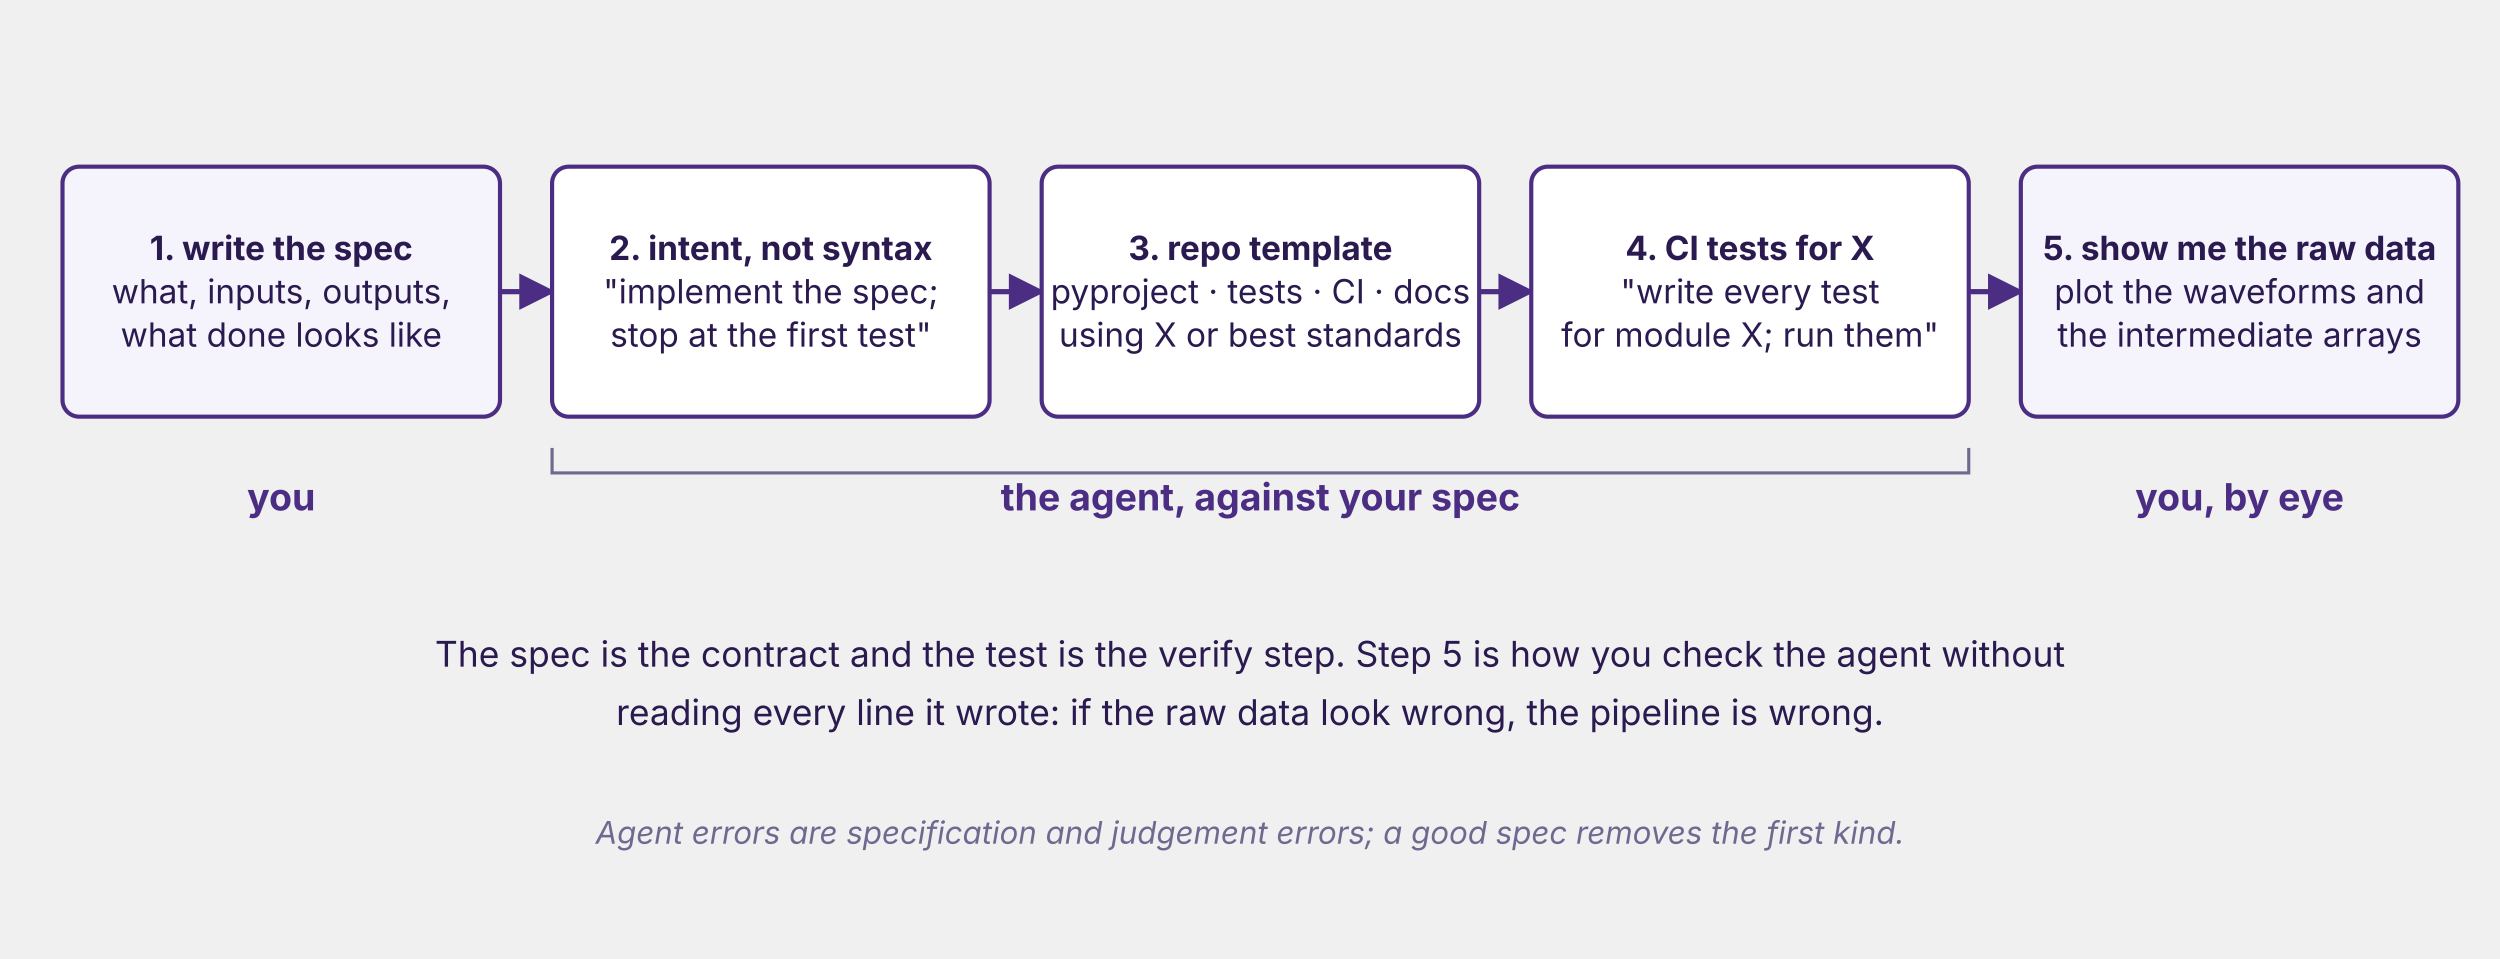
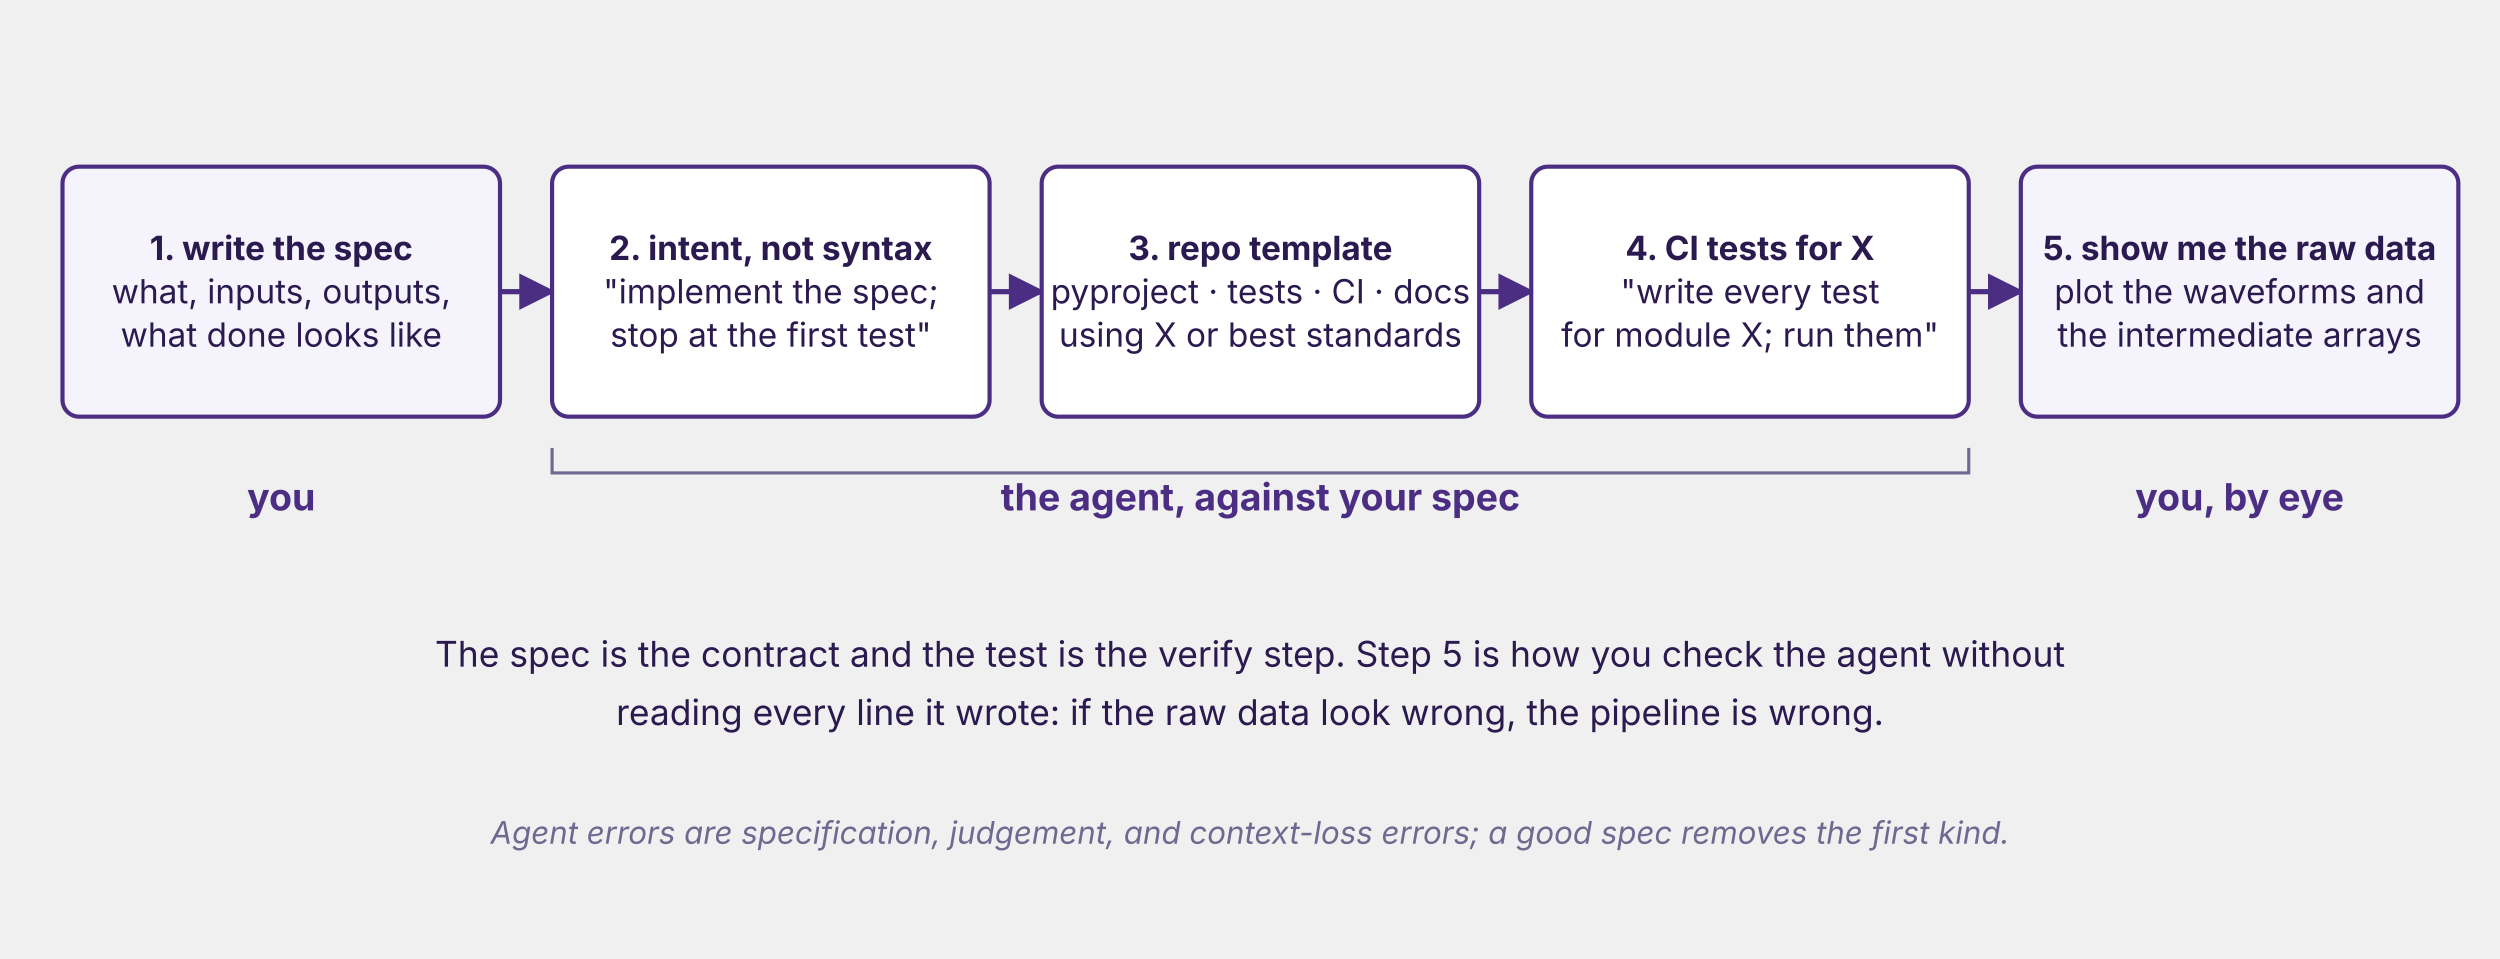
<svg xmlns="http://www.w3.org/2000/svg" viewBox="0 0 1200 460" width="1200" height="460" font-family="Inter, Helvetica, Arial, sans-serif" font-size="22">
  <defs>
    <marker id="a-purple" viewBox="0 0 10 10" refX="9" refY="5" markerWidth="7" markerHeight="7" orient="auto-start-reverse">
      <path d="M 0 0 L 10 5 L 0 10 z" fill="#4b2e83" />
    </marker>
    <marker id="a-red" viewBox="0 0 10 10" refX="9" refY="5" markerWidth="7" markerHeight="7" orient="auto-start-reverse">
      <path d="M 0 0 L 10 5 L 0 10 z" fill="#b3402a" />
    </marker>
    <marker id="a-amber" viewBox="0 0 10 10" refX="9" refY="5" markerWidth="7" markerHeight="7" orient="auto-start-reverse">
      <path d="M 0 0 L 10 5 L 0 10 z" fill="#c77d00" />
    </marker>
    <marker id="a-stone" viewBox="0 0 10 10" refX="9" refY="5" markerWidth="7" markerHeight="7" orient="auto-start-reverse">
      <path d="M 0 0 L 10 5 L 0 10 z" fill="#6f6890" />
    </marker>
  </defs>
  <rect x="30" y="80" width="210" height="120" rx="8" fill="#f5f3fb" stroke="#4b2e83" stroke-width="2" />
  <text x="135.0" y="124.8" text-anchor="middle" font-size="16" fill="#2a1a4f" font-weight="700">1. write the spec</text>
  <text x="135.0" y="145.6" text-anchor="middle" font-size="16" fill="#2a1a4f">what, inputs, outputs,</text>
  <text x="135.0" y="166.4" text-anchor="middle" font-size="16" fill="#2a1a4f">what done looks like</text>
  <line x1="240" y1="140" x2="265" y2="140" stroke="#4b2e83" stroke-width="2.5" marker-end="url(#a-purple)" />
  <rect x="265" y="80" width="210" height="120" rx="8" fill="#fff" stroke="#4b2e83" stroke-width="2" />
  <text x="370.0" y="124.8" text-anchor="middle" font-size="16" fill="#2a1a4f" font-weight="700">2. intent, not syntax</text>
  <text x="370.0" y="145.6" text-anchor="middle" font-size="16" fill="#2a1a4f">"implement the spec;</text>
  <text x="370.0" y="166.4" text-anchor="middle" font-size="16" fill="#2a1a4f">stop at the first test"</text>
  <line x1="475" y1="140" x2="500" y2="140" stroke="#4b2e83" stroke-width="2.5" marker-end="url(#a-purple)" />
  <rect x="500" y="80" width="210" height="120" rx="8" fill="#fff" stroke="#4b2e83" stroke-width="2" />
  <text x="605.0" y="124.8" text-anchor="middle" font-size="16" fill="#2a1a4f" font-weight="700">3. repo template</text>
  <text x="605.0" y="145.6" text-anchor="middle" font-size="16" fill="#2a1a4f">pyproject · tests · CI · docs</text>
  <text x="605.0" y="166.4" text-anchor="middle" font-size="16" fill="#2a1a4f">using X or best standards</text>
  <line x1="710" y1="140" x2="735" y2="140" stroke="#4b2e83" stroke-width="2.5" marker-end="url(#a-purple)" />
  <rect x="735" y="80" width="210" height="120" rx="8" fill="#fff" stroke="#4b2e83" stroke-width="2" />
  <text x="840.0" y="124.8" text-anchor="middle" font-size="16" fill="#2a1a4f" font-weight="700">4. CI tests for X</text>
  <text x="840.0" y="145.6" text-anchor="middle" font-size="16" fill="#2a1a4f">"write every test</text>
  <text x="840.0" y="166.4" text-anchor="middle" font-size="16" fill="#2a1a4f">for module X; run them"</text>
  <line x1="945" y1="140" x2="970" y2="140" stroke="#4b2e83" stroke-width="2.5" marker-end="url(#a-purple)" />
  <rect x="970" y="80" width="210" height="120" rx="8" fill="#f5f3fb" stroke="#4b2e83" stroke-width="2" />
  <text x="1075.0" y="124.8" text-anchor="middle" font-size="16" fill="#2a1a4f" font-weight="700">5. show me the raw data</text>
  <text x="1075.0" y="145.6" text-anchor="middle" font-size="16" fill="#2a1a4f">plot the waveforms and</text>
  <text x="1075.0" y="166.4" text-anchor="middle" font-size="16" fill="#2a1a4f">the intermediate arrays</text>
  <text x="135" y="245" text-anchor="middle" font-size="18" fill="#4b2e83" font-weight="700">you</text>
  <text x="605" y="245" text-anchor="middle" font-size="18" fill="#4b2e83" font-weight="700">the agent, against your spec</text>
  <text x="1075" y="245" text-anchor="middle" font-size="18" fill="#4b2e83" font-weight="700">you, by eye</text>
  <path d="M 265 215 L 265 227 L 945 227 L 945 215" fill="none" stroke="#6f6890" stroke-width="1.5" />
  <text x="605.0" y="249" text-anchor="middle" font-size="19" fill="#6f6890" font-style="italic" />
  <text x="600" y="320" text-anchor="middle" font-size="17" fill="#2a1a4f">The spec is the contract and the test is the verify step. Step 5 is how you check the agent without</text>
  <text x="600" y="348" text-anchor="middle" font-size="17" fill="#2a1a4f">reading every line it wrote: if the raw data look wrong, the pipeline is wrong.</text>
-   <text x="600" y="405" text-anchor="middle" font-size="15" fill="#6f6890" font-style="italic">Agent errors are specification and judgement errors; a good spec removes the first kind.</text>
+   <text x="600" y="405" text-anchor="middle" font-size="15" fill="#6f6890" font-style="italic">Agent errors are specification, judgement, and context-loss errors; a good spec removes the first kind.</text>
</svg>
